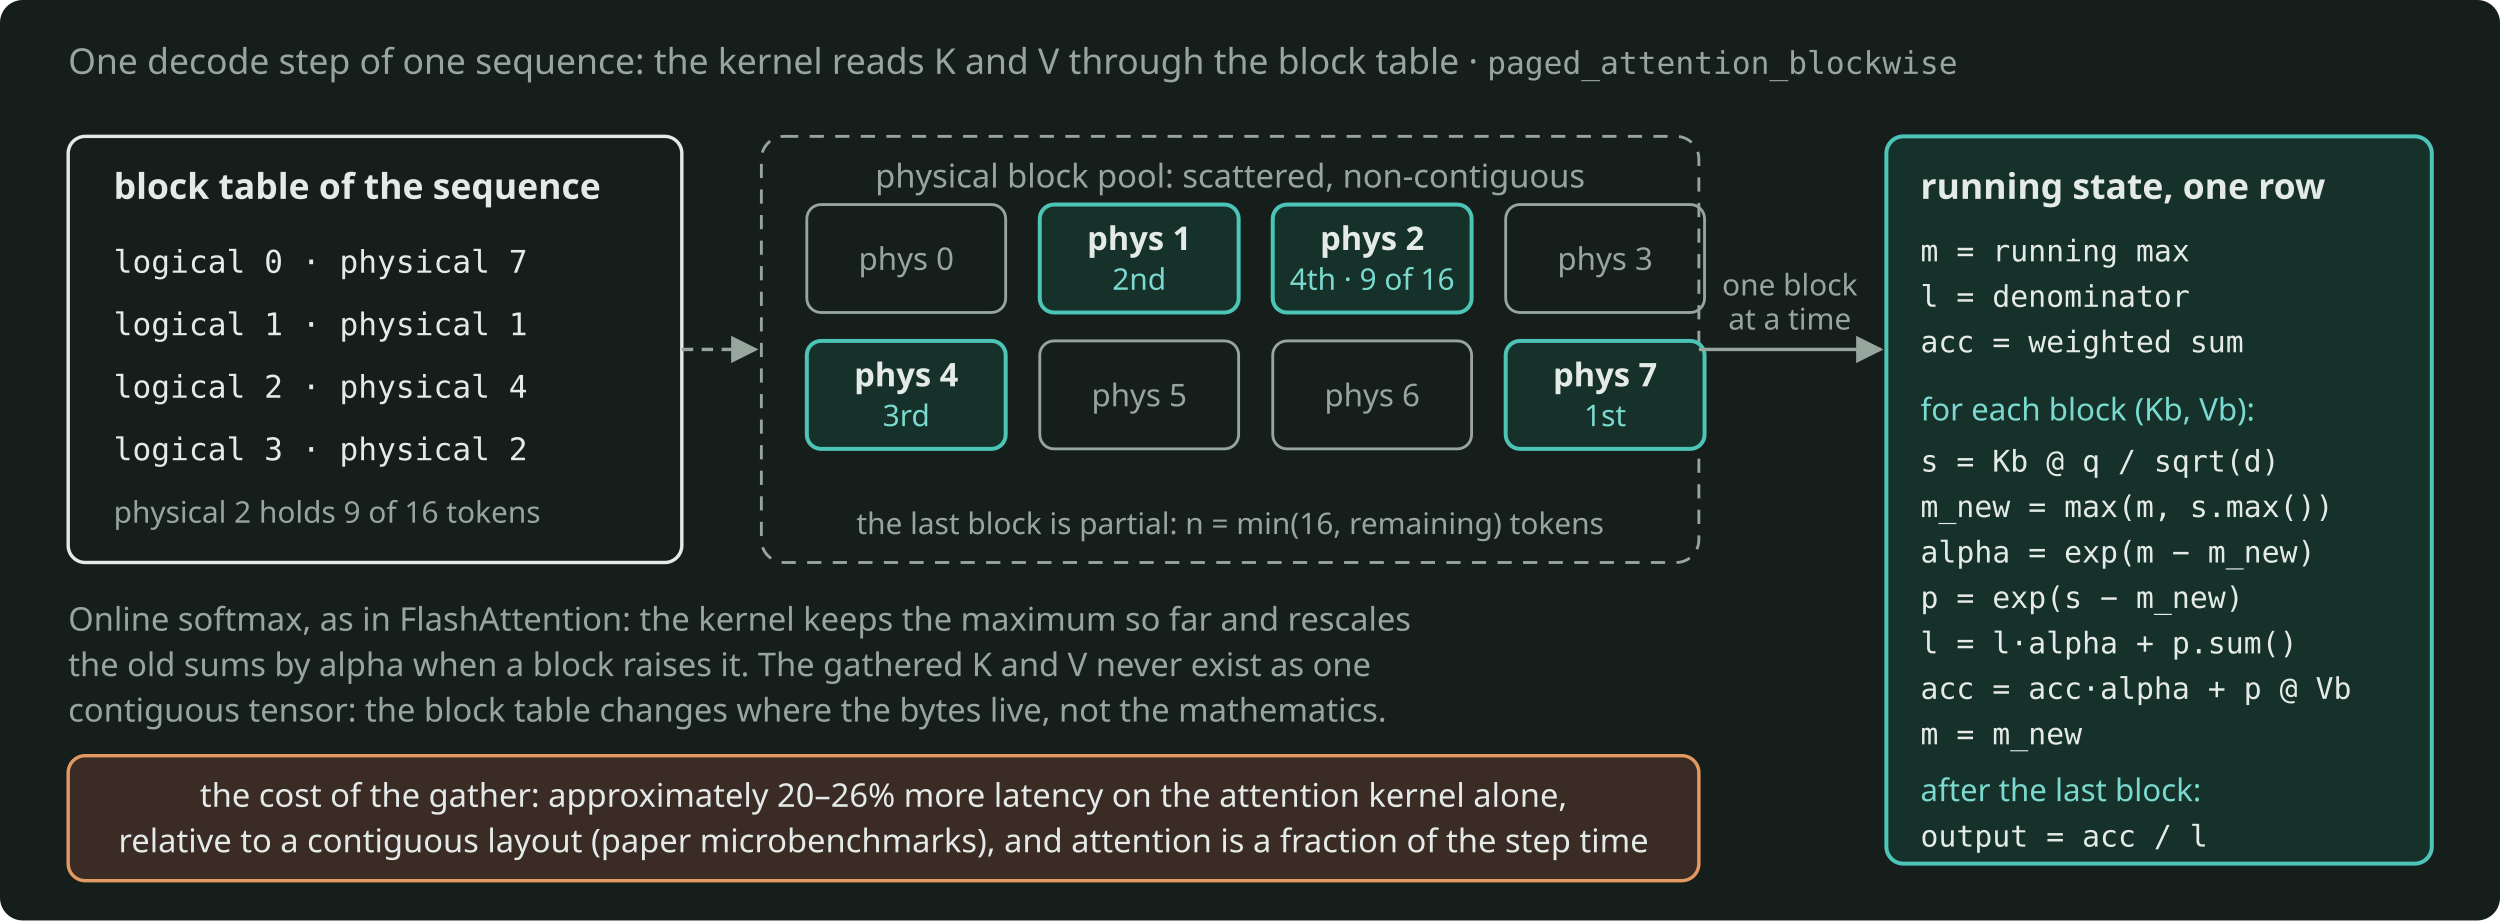
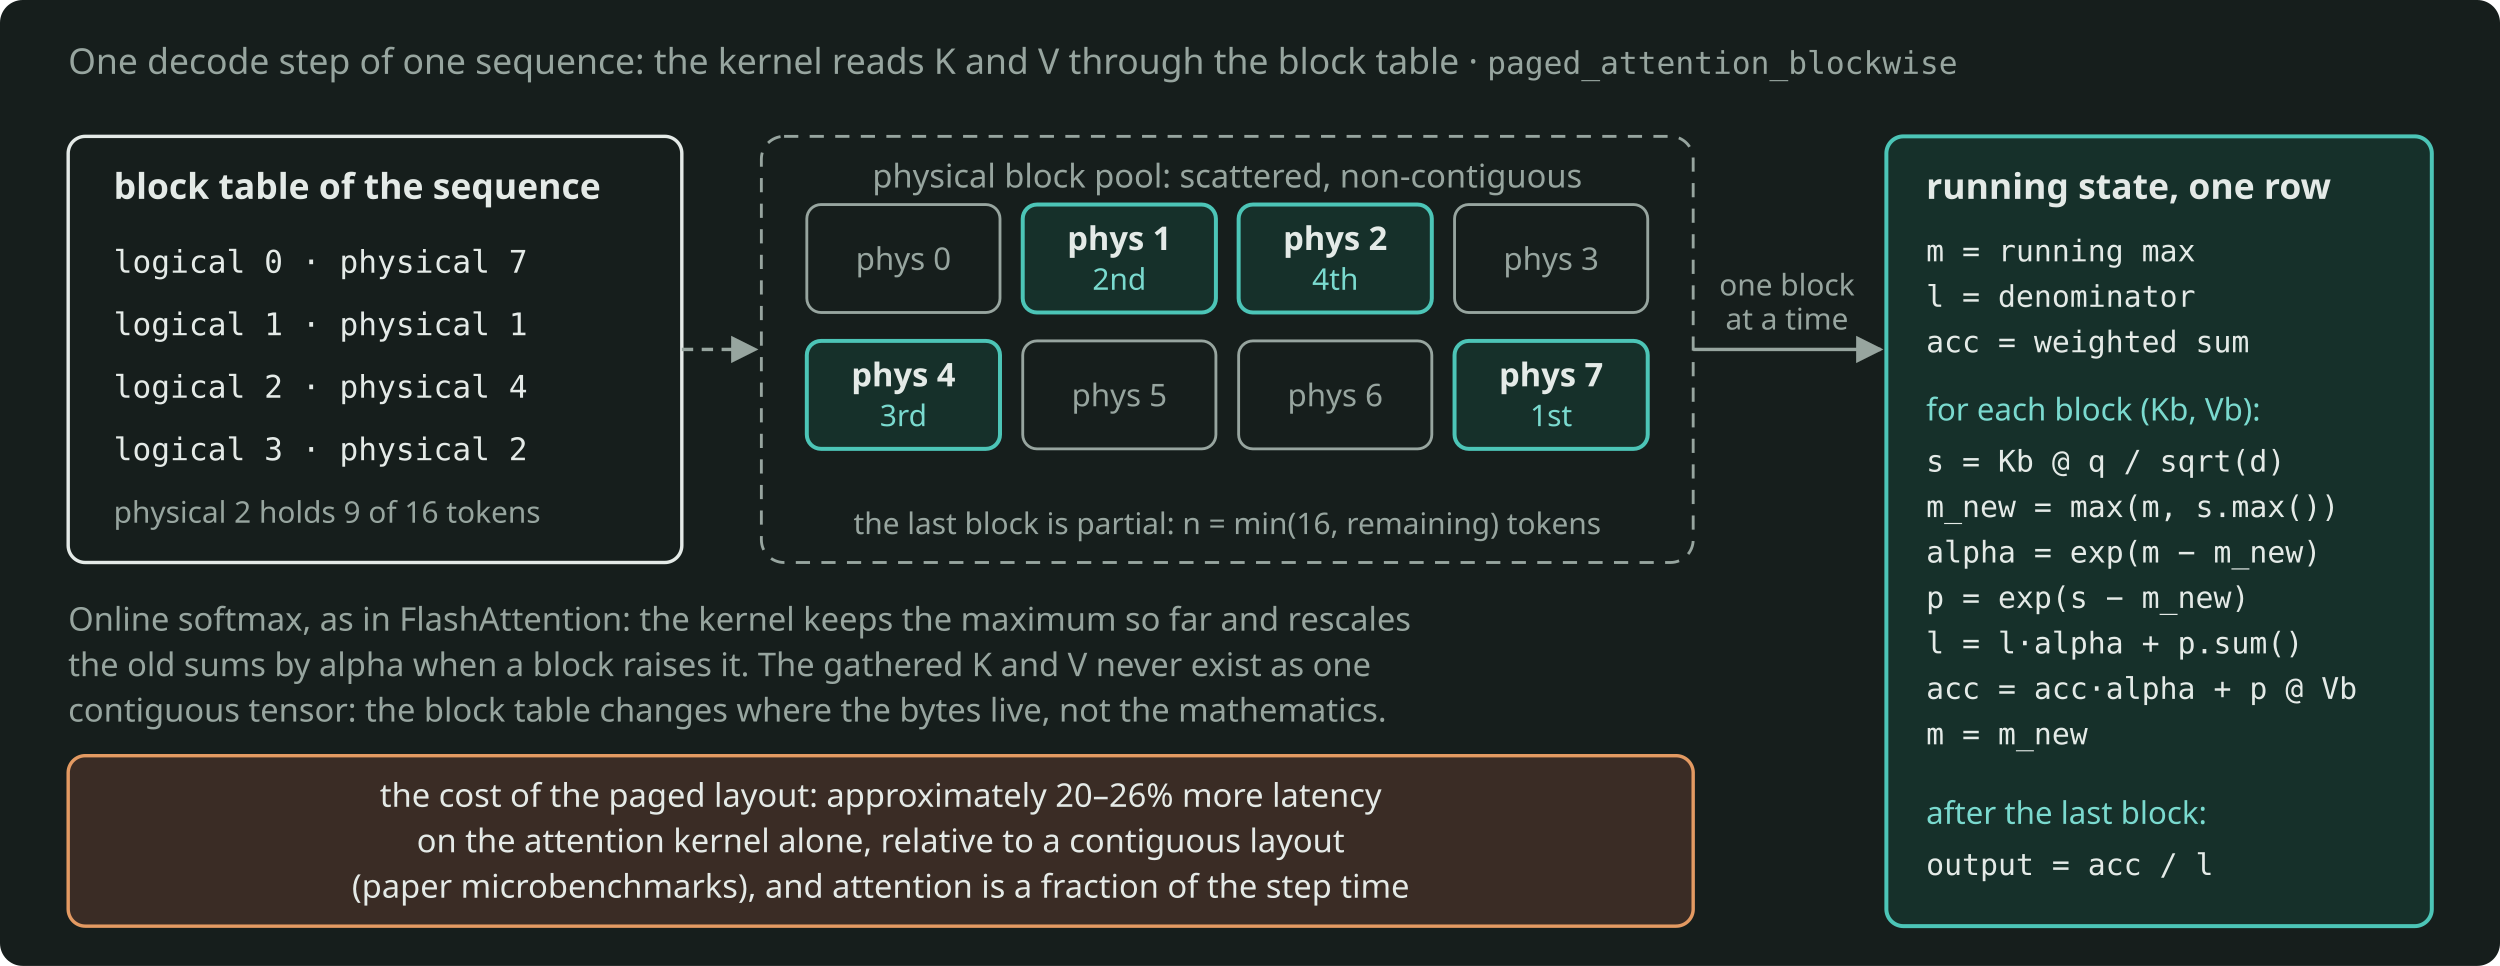
- <svg xmlns="http://www.w3.org/2000/svg" width="880" height="324" viewBox="0 0 880 324" role="img" aria-label="The PagedAttention kernel takes the block table, visits the physical blocks of the sequence one at a time in logical order, and folds each block into a running max, denominator and weighted sum." style="color: #E4EAE7">
-   <rect x="0" y="0" width="880" height="324" rx="8" fill="#161E1C" />
+ <svg xmlns="http://www.w3.org/2000/svg" width="880" height="340" viewBox="0 0 880 340" role="img" aria-label="The PagedAttention kernel takes the block table, visits the physical blocks of the sequence one at a time in logical order, and folds each block into a running max, denominator and weighted sum." style="color: #E4EAE7">
+   <rect x="0" y="0" width="880" height="340" rx="8" fill="#161E1C" />
  <defs>
    <marker id="arr" viewBox="0 0 10 10" refX="9" refY="5" markerWidth="8" markerHeight="8" orient="auto-start-reverse">
      <path d="M0 0 L10 5 L0 10 z" fill="#97A59F" />
    </marker>
  </defs>
  <g font-family="Bricolage Grotesque, system-ui, sans-serif" font-size="12.5" fill="currentColor">
    <text x="24" y="26" fill="#97A59F">One decode step of one sequence: the kernel reads K and V through the block table · <tspan font-family="JetBrains Mono, monospace" font-size="11">paged_attention_blockwise</tspan>
    </text>
    <rect x="24" y="48" width="216" height="150" rx="6" fill="none" stroke="currentColor" stroke-width="1.2" />
    <text x="40" y="70" font-weight="600">block table of the sequence</text>
    <g font-family="JetBrains Mono, monospace" font-size="11">
      <text x="40" y="96">logical 0  ·  physical 7</text>
      <text x="40" y="118">logical 1  ·  physical 1</text>
      <text x="40" y="140">logical 2  ·  physical 4</text>
      <text x="40" y="162">logical 3  ·  physical 2</text>
    </g>
    <text x="40" y="184" font-size="10.5" fill="#97A59F">physical 2 holds 9 of 16 tokens</text>
    <path d="M240 123 L266 123" fill="none" stroke="#97A59F" stroke-width="1.2" stroke-dasharray="4 3" marker-end="url(#arr)" />
-     <rect x="268" y="48" width="330" height="150" rx="8" fill="none" stroke="#97A59F" stroke-width="1" stroke-dasharray="5 4" />
-     <text x="433" y="66" text-anchor="middle" font-size="11.5" fill="#97A59F">physical block pool: scattered, non-contiguous</text>
-     <rect x="284" y="72" width="70" height="38" rx="5" fill="none" stroke="#97A59F" stroke-width="1" />
-     <text x="319" y="95" text-anchor="middle" font-size="11" fill="#97A59F">phys 0</text>
-     <rect x="366" y="72" width="70" height="38" rx="5" fill="#16302A" stroke="#4CC5B7" stroke-width="1.4" />
-     <text x="401" y="88" text-anchor="middle" font-weight="600" font-size="11.5">phys 1</text>
-     <text x="401" y="102" text-anchor="middle" font-size="10.5" fill="#7ADACF">2nd</text>
-     <rect x="448" y="72" width="70" height="38" rx="5" fill="#16302A" stroke="#4CC5B7" stroke-width="1.4" />
-     <text x="483" y="88" text-anchor="middle" font-weight="600" font-size="11.5">phys 2</text>
-     <text x="483" y="102" text-anchor="middle" font-size="10.5" fill="#7ADACF">4th · 9 of 16</text>
-     <rect x="530" y="72" width="70" height="38" rx="5" fill="none" stroke="#97A59F" stroke-width="1" />
-     <text x="565" y="95" text-anchor="middle" font-size="11" fill="#97A59F">phys 3</text>
-     <rect x="284" y="120" width="70" height="38" rx="5" fill="#16302A" stroke="#4CC5B7" stroke-width="1.4" />
-     <text x="319" y="136" text-anchor="middle" font-weight="600" font-size="11.5">phys 4</text>
-     <text x="319" y="150" text-anchor="middle" font-size="10.5" fill="#7ADACF">3rd</text>
-     <rect x="366" y="120" width="70" height="38" rx="5" fill="none" stroke="#97A59F" stroke-width="1" />
-     <text x="401" y="143" text-anchor="middle" font-size="11" fill="#97A59F">phys 5</text>
-     <rect x="448" y="120" width="70" height="38" rx="5" fill="none" stroke="#97A59F" stroke-width="1" />
-     <text x="483" y="143" text-anchor="middle" font-size="11" fill="#97A59F">phys 6</text>
-     <rect x="530" y="120" width="70" height="38" rx="5" fill="#16302A" stroke="#4CC5B7" stroke-width="1.4" />
-     <text x="565" y="136" text-anchor="middle" font-weight="600" font-size="11.5">phys 7</text>
-     <text x="565" y="150" text-anchor="middle" font-size="10.5" fill="#7ADACF">1st</text>
-     <text x="433" y="188" text-anchor="middle" font-size="10.5" fill="#97A59F">the last block is partial: n = min(16, remaining) tokens</text>
-     <path d="M598 123 L662 123" fill="none" stroke="#97A59F" stroke-width="1.2" marker-end="url(#arr)" />
-     <text x="630" y="104" text-anchor="middle" font-size="10.5" fill="#97A59F">one block</text>
-     <text x="630" y="116" text-anchor="middle" font-size="10.5" fill="#97A59F">at a time</text>
-     <rect x="664" y="48" width="192" height="256" rx="6" fill="#16302A" stroke="#4CC5B7" stroke-width="1.4" />
-     <text x="676" y="70" font-weight="600">running state, one row</text>
+     <rect x="268" y="48" width="328" height="150" rx="8" fill="none" stroke="#97A59F" stroke-width="1" stroke-dasharray="5 4" />
+     <text x="432" y="66" text-anchor="middle" font-size="11.5" fill="#97A59F">physical block pool: scattered, non-contiguous</text>
+     <rect x="284" y="72" width="68" height="38" rx="5" fill="none" stroke="#97A59F" stroke-width="1" />
+     <text x="318" y="95" text-anchor="middle" font-size="11" fill="#97A59F">phys 0</text>
+     <rect x="360" y="72" width="68" height="38" rx="5" fill="#16302A" stroke="#4CC5B7" stroke-width="1.4" />
+     <text x="394" y="88" text-anchor="middle" font-weight="600" font-size="11.5">phys 1</text>
+     <text x="394" y="102" text-anchor="middle" font-size="10.5" fill="#7ADACF">2nd</text>
+     <rect x="436" y="72" width="68" height="38" rx="5" fill="#16302A" stroke="#4CC5B7" stroke-width="1.4" />
+     <text x="470" y="88" text-anchor="middle" font-weight="600" font-size="11.5">phys 2</text>
+     <text x="470" y="102" text-anchor="middle" font-size="10.5" fill="#7ADACF">4th</text>
+     <rect x="512" y="72" width="68" height="38" rx="5" fill="none" stroke="#97A59F" stroke-width="1" />
+     <text x="546" y="95" text-anchor="middle" font-size="11" fill="#97A59F">phys 3</text>
+     <rect x="284" y="120" width="68" height="38" rx="5" fill="#16302A" stroke="#4CC5B7" stroke-width="1.4" />
+     <text x="318" y="136" text-anchor="middle" font-weight="600" font-size="11.5">phys 4</text>
+     <text x="318" y="150" text-anchor="middle" font-size="10.5" fill="#7ADACF">3rd</text>
+     <rect x="360" y="120" width="68" height="38" rx="5" fill="none" stroke="#97A59F" stroke-width="1" />
+     <text x="394" y="143" text-anchor="middle" font-size="11" fill="#97A59F">phys 5</text>
+     <rect x="436" y="120" width="68" height="38" rx="5" fill="none" stroke="#97A59F" stroke-width="1" />
+     <text x="470" y="143" text-anchor="middle" font-size="11" fill="#97A59F">phys 6</text>
+     <rect x="512" y="120" width="68" height="38" rx="5" fill="#16302A" stroke="#4CC5B7" stroke-width="1.4" />
+     <text x="546" y="136" text-anchor="middle" font-weight="600" font-size="11.5">phys 7</text>
+     <text x="546" y="150" text-anchor="middle" font-size="10.5" fill="#7ADACF">1st</text>
+     <text x="432" y="188" text-anchor="middle" font-size="10.5" fill="#97A59F">the last block is partial: n = min(16, remaining) tokens</text>
+     <path d="M596 123 L662 123" fill="none" stroke="#97A59F" stroke-width="1.2" marker-end="url(#arr)" />
+     <text x="629" y="104" text-anchor="middle" font-size="10.5" fill="#97A59F">one block</text>
+     <text x="629" y="116" text-anchor="middle" font-size="10.5" fill="#97A59F">at a time</text>
+     <rect x="664" y="48" width="192" height="278" rx="6" fill="#16302A" stroke="#4CC5B7" stroke-width="1.4" />
+     <text x="678" y="70" font-weight="600">running state, one row</text>
    <g font-family="JetBrains Mono, monospace" font-size="10.5">
-       <text x="676" y="92">m   = running max</text>
-       <text x="676" y="108">l   = denominator</text>
-       <text x="676" y="124">acc = weighted sum</text>
-       <text x="676" y="148" font-family="Bricolage Grotesque, system-ui, sans-serif" font-size="11" fill="#7ADACF">for each block (Kb, Vb):</text>
-       <text x="676" y="166">s = Kb @ q / sqrt(d)</text>
-       <text x="676" y="182">m_new = max(m, s.max())</text>
-       <text x="676" y="198">alpha = exp(m − m_new)</text>
-       <text x="676" y="214">p = exp(s − m_new)</text>
-       <text x="676" y="230">l = l·alpha + p.sum()</text>
-       <text x="676" y="246">acc = acc·alpha + p @ Vb</text>
-       <text x="676" y="262">m = m_new</text>
-       <text x="676" y="282" font-family="Bricolage Grotesque, system-ui, sans-serif" font-size="11" fill="#7ADACF">after the last block:</text>
-       <text x="676" y="298">output = acc / l</text>
+       <text x="678" y="92">m   = running max</text>
+       <text x="678" y="108">l   = denominator</text>
+       <text x="678" y="124">acc = weighted sum</text>
+       <text x="678" y="148" font-family="Bricolage Grotesque, system-ui, sans-serif" font-size="11" fill="#7ADACF">for each block (Kb, Vb):</text>
+       <text x="678" y="166">s = Kb @ q / sqrt(d)</text>
+       <text x="678" y="182">m_new = max(m, s.max())</text>
+       <text x="678" y="198">alpha = exp(m − m_new)</text>
+       <text x="678" y="214">p = exp(s − m_new)</text>
+       <text x="678" y="230">l = l·alpha + p.sum()</text>
+       <text x="678" y="246">acc = acc·alpha + p @ Vb</text>
+       <text x="678" y="262">m = m_new</text>
+       <text x="678" y="290" font-family="Bricolage Grotesque, system-ui, sans-serif" font-size="11" fill="#7ADACF">after the last block:</text>
+       <text x="678" y="308">output = acc / l</text>
    </g>
    <text x="24" y="222" font-size="11.5" fill="#97A59F">Online softmax, as in FlashAttention: the kernel keeps the maximum so far and rescales</text>
    <text x="24" y="238" font-size="11.5" fill="#97A59F">the old sums by alpha when a block raises it. The gathered K and V never exist as one</text>
    <text x="24" y="254" font-size="11.5" fill="#97A59F">contiguous tensor: the block table changes where the bytes live, not the mathematics.</text>
-     <rect x="24" y="266" width="574" height="44" rx="6" fill="#3A2C25" stroke="#E39A62" stroke-width="1.2" />
-     <text x="311" y="284" text-anchor="middle" font-size="11.5">the cost of the gather: approximately 20–26% more latency on the attention kernel alone,</text>
-     <text x="311" y="300" text-anchor="middle" font-size="11.5">relative to a contiguous layout (paper microbenchmarks), and attention is a fraction of the step time</text>
+     <rect x="24" y="266" width="572" height="60" rx="6" fill="#3A2C25" stroke="#E39A62" stroke-width="1.2" />
+     <text x="310" y="284" text-anchor="middle" font-size="11.5">the cost of the paged layout: approximately 20–26% more latency</text>
+     <text x="310" y="300" text-anchor="middle" font-size="11.5">on the attention kernel alone, relative to a contiguous layout</text>
+     <text x="310" y="316" text-anchor="middle" font-size="11.5">(paper microbenchmarks), and attention is a fraction of the step time</text>
  </g>
</svg>
